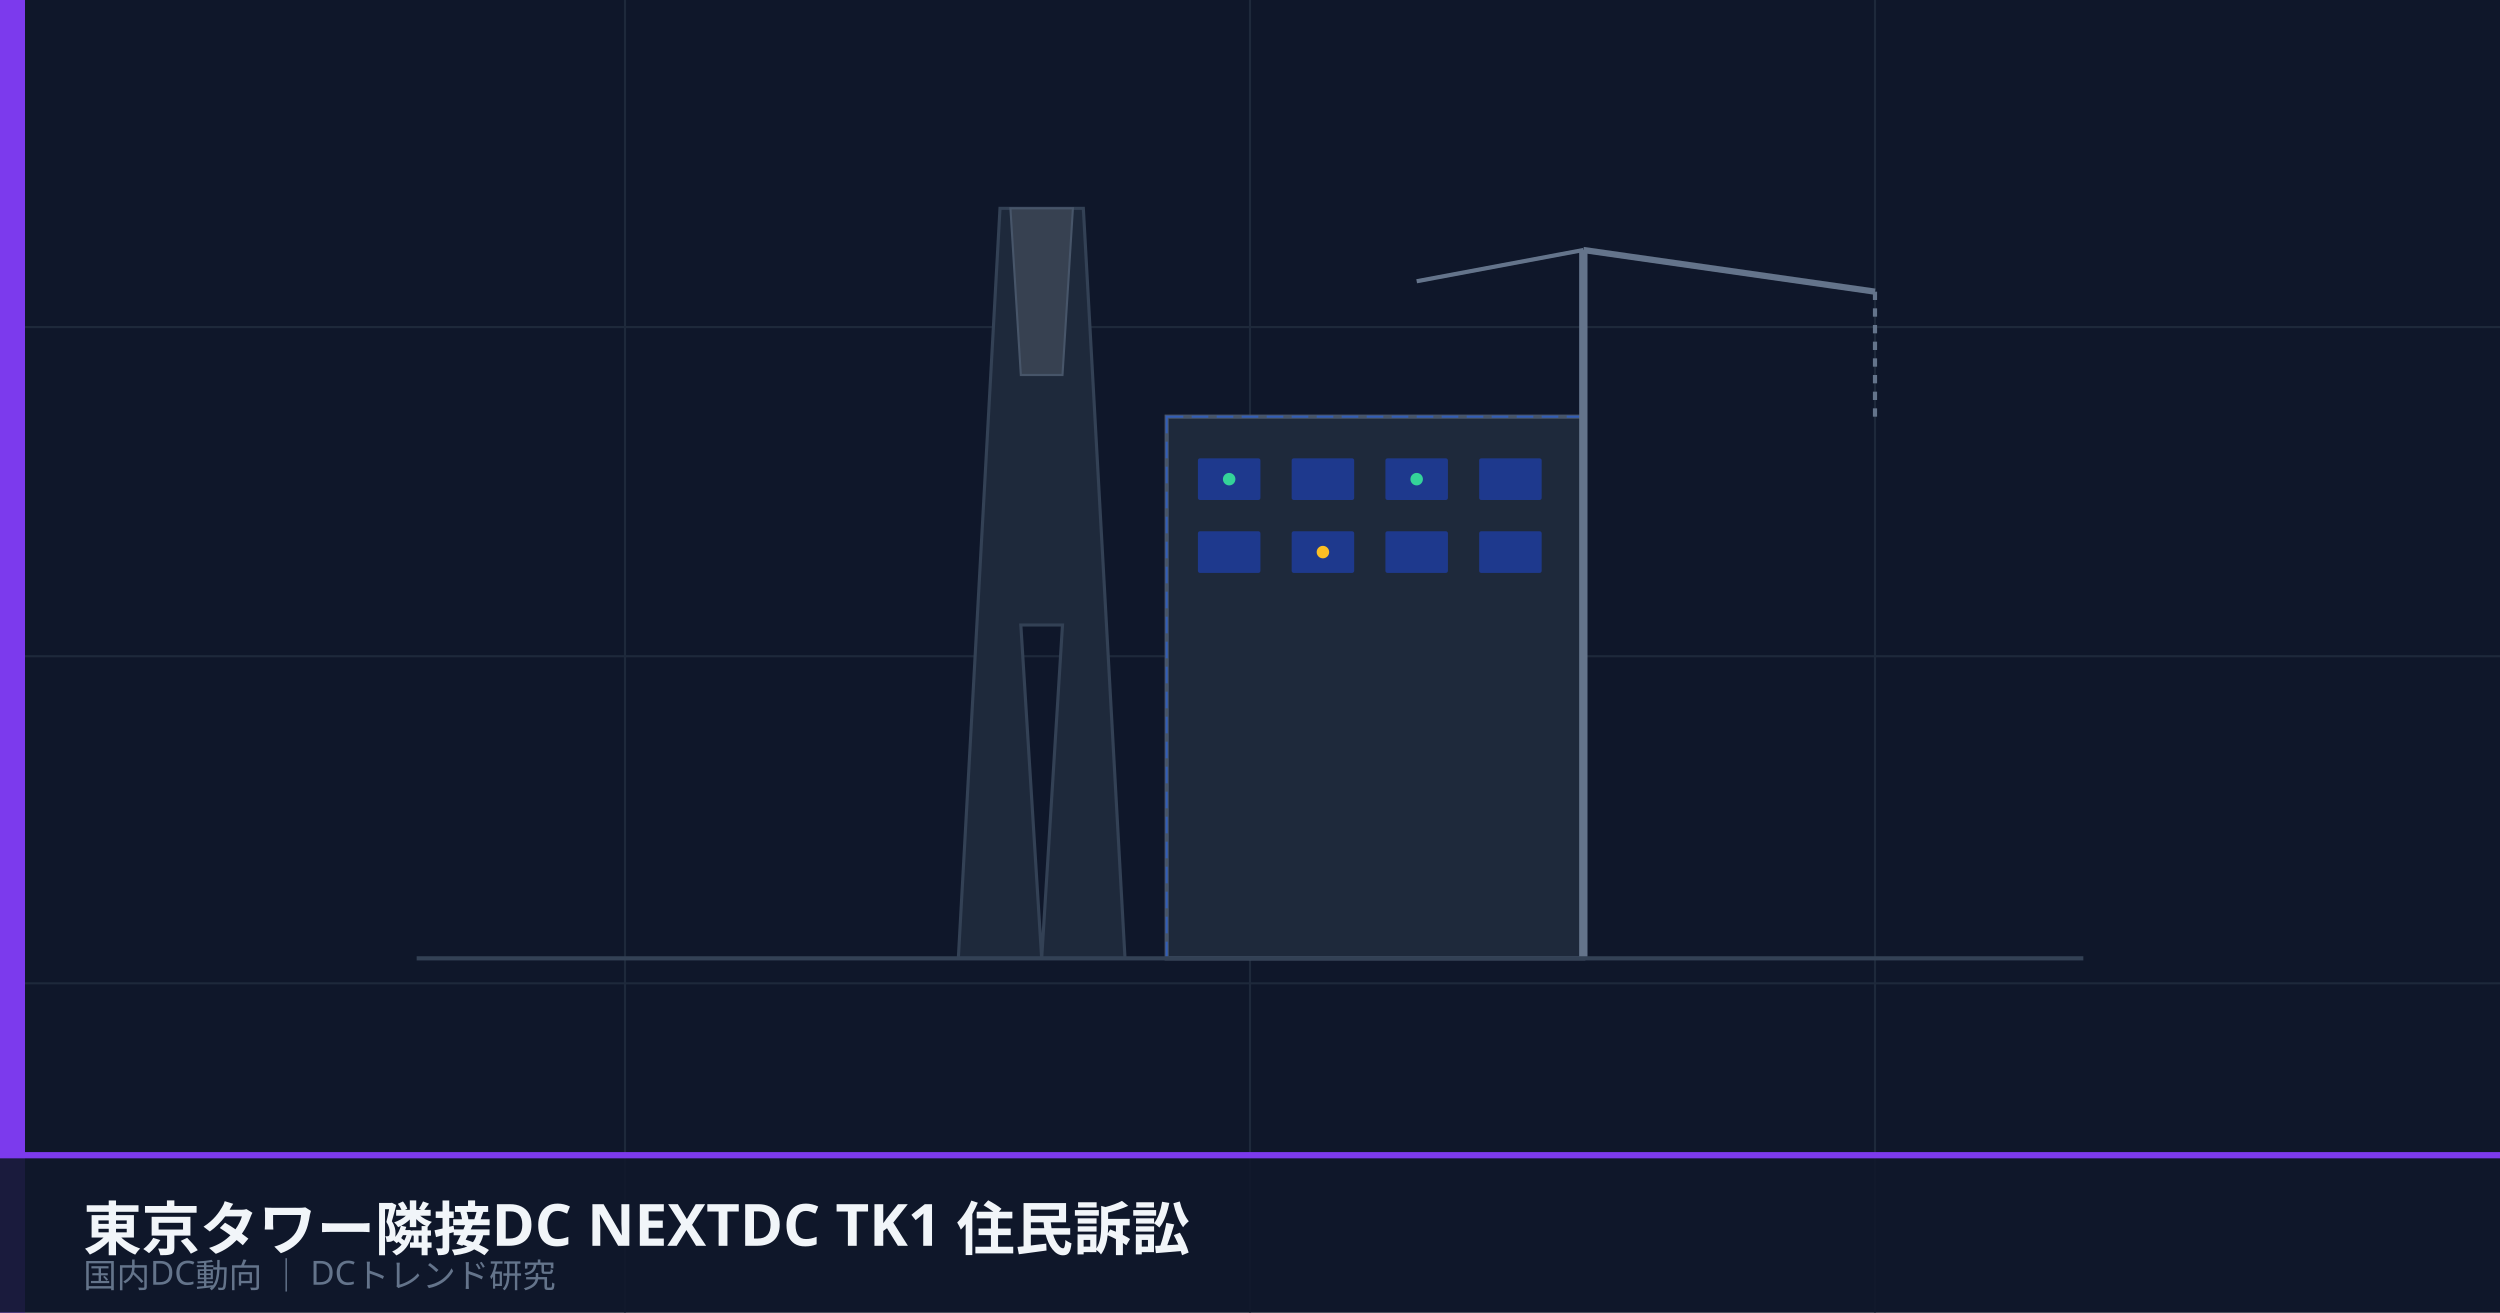
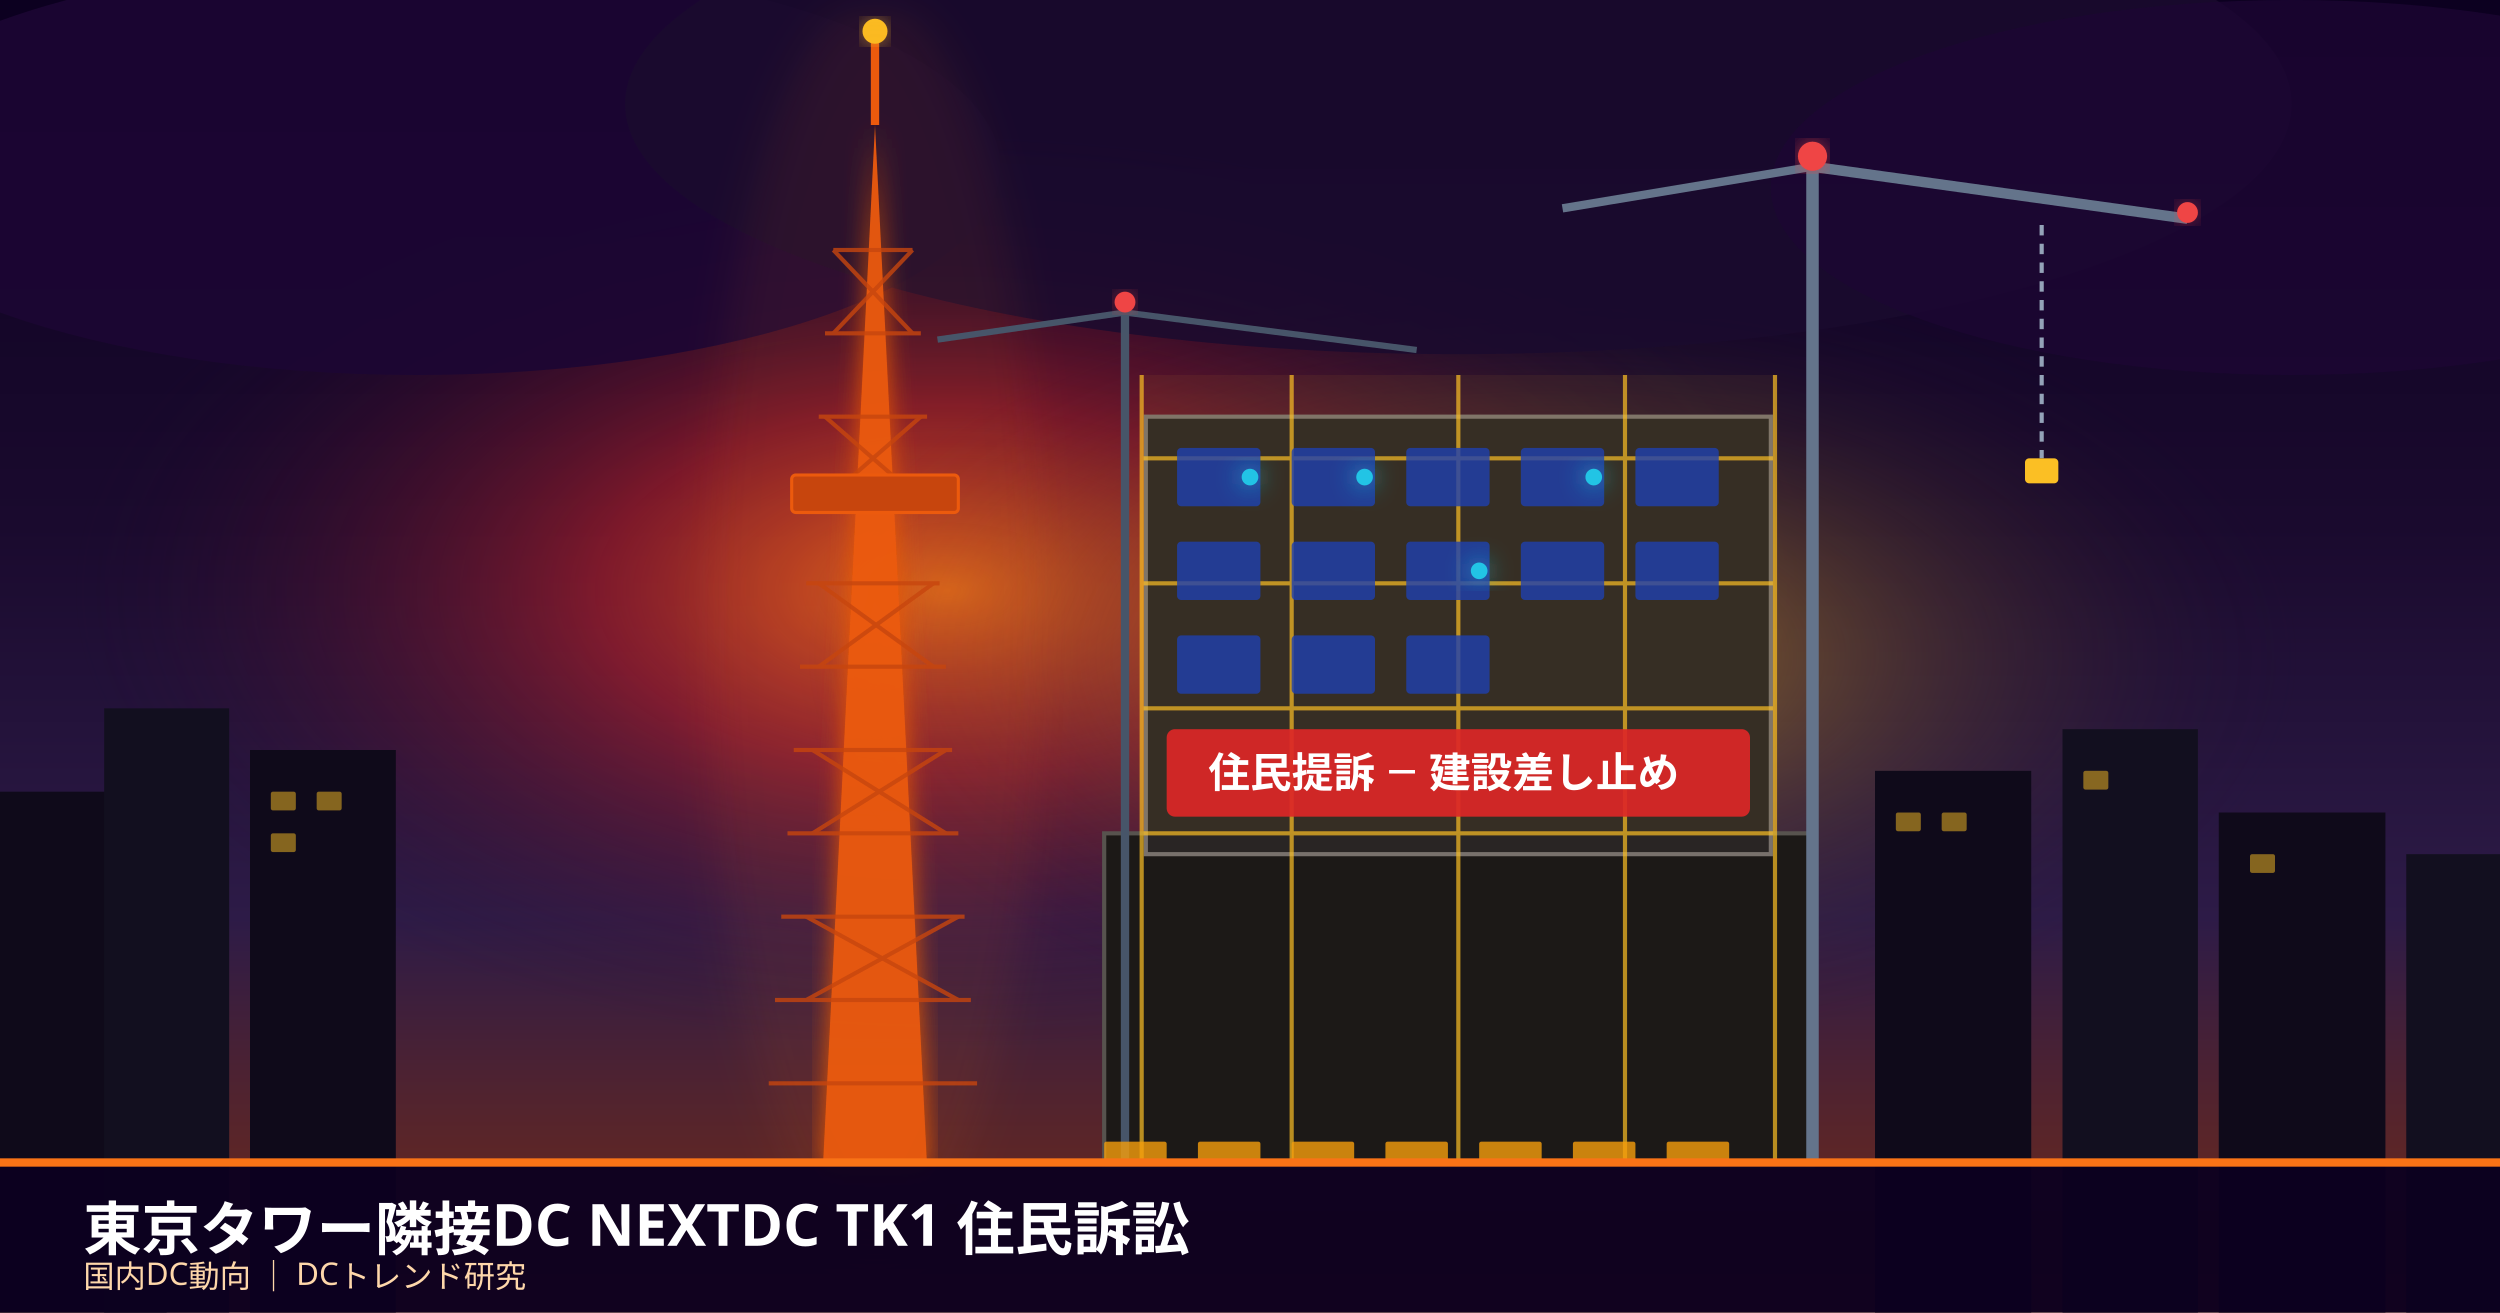
<svg xmlns="http://www.w3.org/2000/svg" viewBox="0 0 1200 630">
-   <rect width="1200" height="630" fill="#0f172a" />
-   <g stroke="#1e293b" stroke-width="1">
-     <line x1="0" y1="157" x2="1200" y2="157" />
-     <line x1="0" y1="315" x2="1200" y2="315" />
-     <line x1="0" y1="472" x2="1200" y2="472" />
-     <line x1="300" y1="0" x2="300" y2="630" />
-     <line x1="600" y1="0" x2="600" y2="630" />
-     <line x1="900" y1="0" x2="900" y2="630" />
+   <defs>
+     <linearGradient id="tokyonight" x1="0" y1="0" x2="0" y2="1">
+       <stop offset="0%" stop-color="#0c0020" />
+       <stop offset="40%" stop-color="#1a0a2e" />
+       <stop offset="70%" stop-color="#2d1b47" />
+       <stop offset="100%" stop-color="#7c2d12" />
+     </linearGradient>
+     <radialGradient id="towerglow" cx="38%" cy="45%" r="35%">
+       <stop offset="0%" stop-color="#f97316" stop-opacity="0.9" />
+       <stop offset="40%" stop-color="#dc2626" stop-opacity="0.5" />
+       <stop offset="100%" stop-color="#1a0a2e" stop-opacity="0" />
+     </radialGradient>
+     <radialGradient id="constructglow" cx="62%" cy="50%" r="30%">
+       <stop offset="0%" stop-color="#fbbf24" stop-opacity="0.6" />
+       <stop offset="100%" stop-color="#1a0a2e" stop-opacity="0" />
+     </radialGradient>
+     <filter id="towerneon">
+       <feGaussianBlur stdDeviation="6" result="b" />
+       <feMerge>
+         <feMergeNode in="b" />
+         <feMergeNode in="SourceGraphic" />
+       </feMerge>
+     </filter>
+     <filter id="softglow2">
+       <feGaussianBlur stdDeviation="10" />
+     </filter>
+   </defs>
+   <rect width="1200" height="630" fill="url(#tokyonight)" />
+   <rect width="1200" height="630" fill="url(#towerglow)" />
+   <rect width="1200" height="630" fill="url(#constructglow)" />
+   <ellipse cx="200" cy="80" rx="280" ry="100" fill="#1c0533" opacity="0.9" />
+   <ellipse cx="700" cy="50" rx="400" ry="120" fill="#1a0a2e" opacity="0.85" />
+   <ellipse cx="1100" cy="90" rx="250" ry="90" fill="#1c0533" opacity="0.75" />
+   <rect x="0" y="380" width="80" height="250" fill="#0f0a1a" />
+   <rect x="50" y="340" width="60" height="290" fill="#120f1f" />
+   <rect x="120" y="360" width="70" height="270" fill="#0f0a1a" />
+   <rect x="900" y="370" width="75" height="260" fill="#0f0a1a" />
+   <rect x="990" y="350" width="65" height="280" fill="#120f1f" />
+   <rect x="1065" y="390" width="80" height="240" fill="#0f0a1a" />
+   <rect x="1155" y="410" width="60" height="220" fill="#120f1f" />
+   <g fill="#fbbf24" opacity="0.5">
+     <rect x="130" y="380" width="12" height="9" rx="1" />
+     <rect x="152" y="380" width="12" height="9" rx="1" />
+     <rect x="130" y="400" width="12" height="9" rx="1" />
+     <rect x="910" y="390" width="12" height="9" rx="1" />
+     <rect x="932" y="390" width="12" height="9" rx="1" />
+     <rect x="1000" y="370" width="12" height="9" rx="1" />
+     <rect x="1080" y="410" width="12" height="9" rx="1" />
  </g>
-   <rect x="0" y="0" width="12" height="630" fill="#7c3aed" />
-   <polygon points="480,100 460,460 500,460 490,300 510,300 500,460 540,460 520,100" fill="#1e293b" stroke="#334155" stroke-width="1.5" />
-   <polygon points="485,100 515,100 510,180 490,180" fill="#374151" stroke="#475569" stroke-width="1" />
-   <rect x="560" y="200" width="200" height="260" fill="#1e293b" stroke="#475569" stroke-width="2" />
-   <rect x="560" y="200" width="200" height="260" fill="none" stroke="#2563eb" stroke-width="1" stroke-dasharray="8,4" opacity="0.6" />
-   <line x1="760" y1="460" x2="760" y2="120" stroke="#64748b" stroke-width="4" />
-   <line x1="760" y1="120" x2="900" y2="140" stroke="#64748b" stroke-width="3" />
-   <line x1="760" y1="120" x2="680" y2="135" stroke="#64748b" stroke-width="2" />
-   <line x1="900" y1="140" x2="900" y2="200" stroke="#64748b" stroke-width="2" stroke-dasharray="4,4" />
-   <g fill="#1e40af" opacity="0.7">
-     <rect x="575" y="220" width="30" height="20" rx="1" />
-     <rect x="620" y="220" width="30" height="20" rx="1" />
-     <rect x="665" y="220" width="30" height="20" rx="1" />
-     <rect x="710" y="220" width="30" height="20" rx="1" />
-     <rect x="575" y="255" width="30" height="20" rx="1" />
-     <rect x="620" y="255" width="30" height="20" rx="1" />
-     <rect x="665" y="255" width="30" height="20" rx="1" />
-     <rect x="710" y="255" width="30" height="20" rx="1" />
+   <polygon points="420,60 395,560 445,560" fill="#ea580c" opacity="0.95" filter="url(#towerneon)" />
+   <g stroke="#c2410c" stroke-width="2" opacity="0.8">
+     <line x1="400" y1="120" x2="438" y2="120" />
+     <line x1="396" y1="160" x2="442" y2="160" />
+     <line x1="393" y1="200" x2="445" y2="200" />
+     <line x1="390" y1="240" x2="448" y2="240" />
+     <line x1="387" y1="280" x2="451" y2="280" />
+     <line x1="384" y1="320" x2="454" y2="320" />
+     <line x1="381" y1="360" x2="457" y2="360" />
+     <line x1="378" y1="400" x2="460" y2="400" />
+     <line x1="375" y1="440" x2="463" y2="440" />
+     <line x1="372" y1="480" x2="466" y2="480" />
+     <line x1="369" y1="520" x2="469" y2="520" />
+     <line x1="400" y1="120" x2="438" y2="160" />
+     <line x1="438" y1="120" x2="400" y2="160" />
+     <line x1="396" y1="200" x2="442" y2="240" />
+     <line x1="442" y1="200" x2="396" y2="240" />
+     <line x1="393" y1="280" x2="448" y2="320" />
+     <line x1="448" y1="280" x2="393" y2="320" />
+     <line x1="390" y1="360" x2="454" y2="400" />
+     <line x1="454" y1="360" x2="390" y2="400" />
+     <line x1="387" y1="440" x2="460" y2="480" />
+     <line x1="460" y1="440" x2="387" y2="480" />
  </g>
-   <circle cx="590" cy="230" r="3" fill="#34d399" />
-   <circle cx="635" cy="265" r="3" fill="#fbbf24" />
-   <circle cx="680" cy="230" r="3" fill="#34d399" />
-   <line x1="200" y1="460" x2="1000" y2="460" stroke="#334155" stroke-width="2" />
-   <rect x="0" y="555" width="1200" height="75" fill="#0f172a" opacity="0.9" />
-   <rect x="0" y="553" width="1200" height="3" fill="#7c3aed" />
-   <text x="40" y="600" font-family="sans-serif" font-size="28" font-weight="700" fill="#f1f5f9">東京タワー隣接DC NEXTDC TK1 住民訴訟</text>
-   <text x="40" y="618" font-family="sans-serif" font-size="16" fill="#64748b">国内DC動向 ｜ DCトレンド研究</text>
+   <rect x="380" y="228" width="80" height="18" rx="2" fill="#c2410c" stroke="#ea580c" stroke-width="1.5" />
+   <line x1="420" y1="60" x2="420" y2="20" stroke="#ea580c" stroke-width="4" />
+   <circle cx="420" cy="15" r="6" fill="#fbbf24" filter="url(#towerneon)" />
+   <ellipse cx="420" cy="300" rx="80" ry="300" fill="#f97316" opacity="0.08" filter="url(#softglow2)" />
+   <rect x="530" y="400" width="340" height="160" fill="#1c1917" stroke="#57534e" stroke-width="2" />
+   <rect x="550" y="200" width="300" height="210" fill="#292524" stroke="#78716c" stroke-width="2" />
+   <g stroke="#fbbf24" stroke-width="2" opacity="0.7">
+     <line x1="548" y1="180" x2="548" y2="560" />
+     <line x1="620" y1="180" x2="620" y2="560" />
+     <line x1="700" y1="180" x2="700" y2="560" />
+     <line x1="780" y1="180" x2="780" y2="560" />
+     <line x1="852" y1="180" x2="852" y2="560" />
+     <line x1="548" y1="220" x2="852" y2="220" />
+     <line x1="548" y1="280" x2="852" y2="280" />
+     <line x1="548" y1="340" x2="852" y2="340" />
+     <line x1="548" y1="400" x2="852" y2="400" />
+   </g>
+   <rect x="548" y="180" width="304" height="220" fill="#fbbf24" opacity="0.06" />
+   <line x1="870" y1="560" x2="870" y2="80" stroke="#64748b" stroke-width="6" />
+   <line x1="870" y1="80" x2="1050" y2="105" stroke="#64748b" stroke-width="5" />
+   <line x1="870" y1="80" x2="750" y2="100" stroke="#64748b" stroke-width="4" />
+   <line x1="980" y1="108" x2="980" y2="220" stroke="#94a3b8" stroke-width="2" stroke-dasharray="5,4" />
+   <rect x="972" y="220" width="16" height="12" rx="2" fill="#fbbf24" />
+   <circle cx="870" cy="75" r="7" fill="#ef4444" filter="url(#towerneon)" />
+   <circle cx="1050" cy="102" r="5" fill="#ef4444" filter="url(#towerneon)" />
+   <line x1="540" y1="560" x2="540" y2="150" stroke="#475569" stroke-width="4" />
+   <line x1="540" y1="150" x2="680" y2="168" stroke="#475569" stroke-width="3" />
+   <line x1="540" y1="150" x2="450" y2="163" stroke="#475569" stroke-width="3" />
+   <circle cx="540" cy="145" r="5" fill="#ef4444" filter="url(#towerneon)" />
+   <g fill="#1e40af" opacity="0.8">
+     <rect x="565" y="215" width="40" height="28" rx="2" />
+     <rect x="620" y="215" width="40" height="28" rx="2" />
+     <rect x="675" y="215" width="40" height="28" rx="2" />
+     <rect x="730" y="215" width="40" height="28" rx="2" />
+     <rect x="785" y="215" width="40" height="28" rx="2" />
+     <rect x="565" y="260" width="40" height="28" rx="2" />
+     <rect x="620" y="260" width="40" height="28" rx="2" />
+     <rect x="675" y="260" width="40" height="28" rx="2" />
+     <rect x="730" y="260" width="40" height="28" rx="2" />
+     <rect x="785" y="260" width="40" height="28" rx="2" />
+     <rect x="565" y="305" width="40" height="28" rx="2" />
+     <rect x="620" y="305" width="40" height="28" rx="2" />
+     <rect x="675" y="305" width="40" height="28" rx="2" />
+   </g>
+   <g fill="#22d3ee" filter="url(#towerneon)" opacity="0.9">
+     <circle cx="600" cy="229" r="4" />
+     <circle cx="655" cy="229" r="4" />
+     <circle cx="710" cy="274" r="4" />
+     <circle cx="765" cy="229" r="4" />
+   </g>
+   <rect x="560" y="350" width="280" height="42" rx="4" fill="#dc2626" opacity="0.92" />
+   <text x="580" y="378" font-family="sans-serif" font-size="20" font-weight="900" fill="white">住民提訴 ─ 建設差し止め</text>
+   <g fill="#f59e0b" opacity="0.8">
+     <rect x="530" y="548" width="30" height="12" rx="1" />
+     <rect x="575" y="548" width="30" height="12" rx="1" />
+     <rect x="620" y="548" width="30" height="12" rx="1" />
+     <rect x="665" y="548" width="30" height="12" rx="1" />
+     <rect x="710" y="548" width="30" height="12" rx="1" />
+     <rect x="755" y="548" width="30" height="12" rx="1" />
+     <rect x="800" y="548" width="30" height="12" rx="1" />
+   </g>
+   <rect x="0" y="558" width="1200" height="72" fill="#0c0020" opacity="0.95" />
+   <rect x="0" y="556" width="1200" height="4" fill="#f97316" />
+   <text x="40" y="600" font-family="sans-serif" font-size="28" font-weight="900" fill="white">東京タワー隣接DC NEXTDC TK1 住民訴訟</text>
+   <text x="40" y="618" font-family="sans-serif" font-size="15" fill="#fed7aa">国内DC動向 ｜ DCトレンド研究</text>
</svg>
